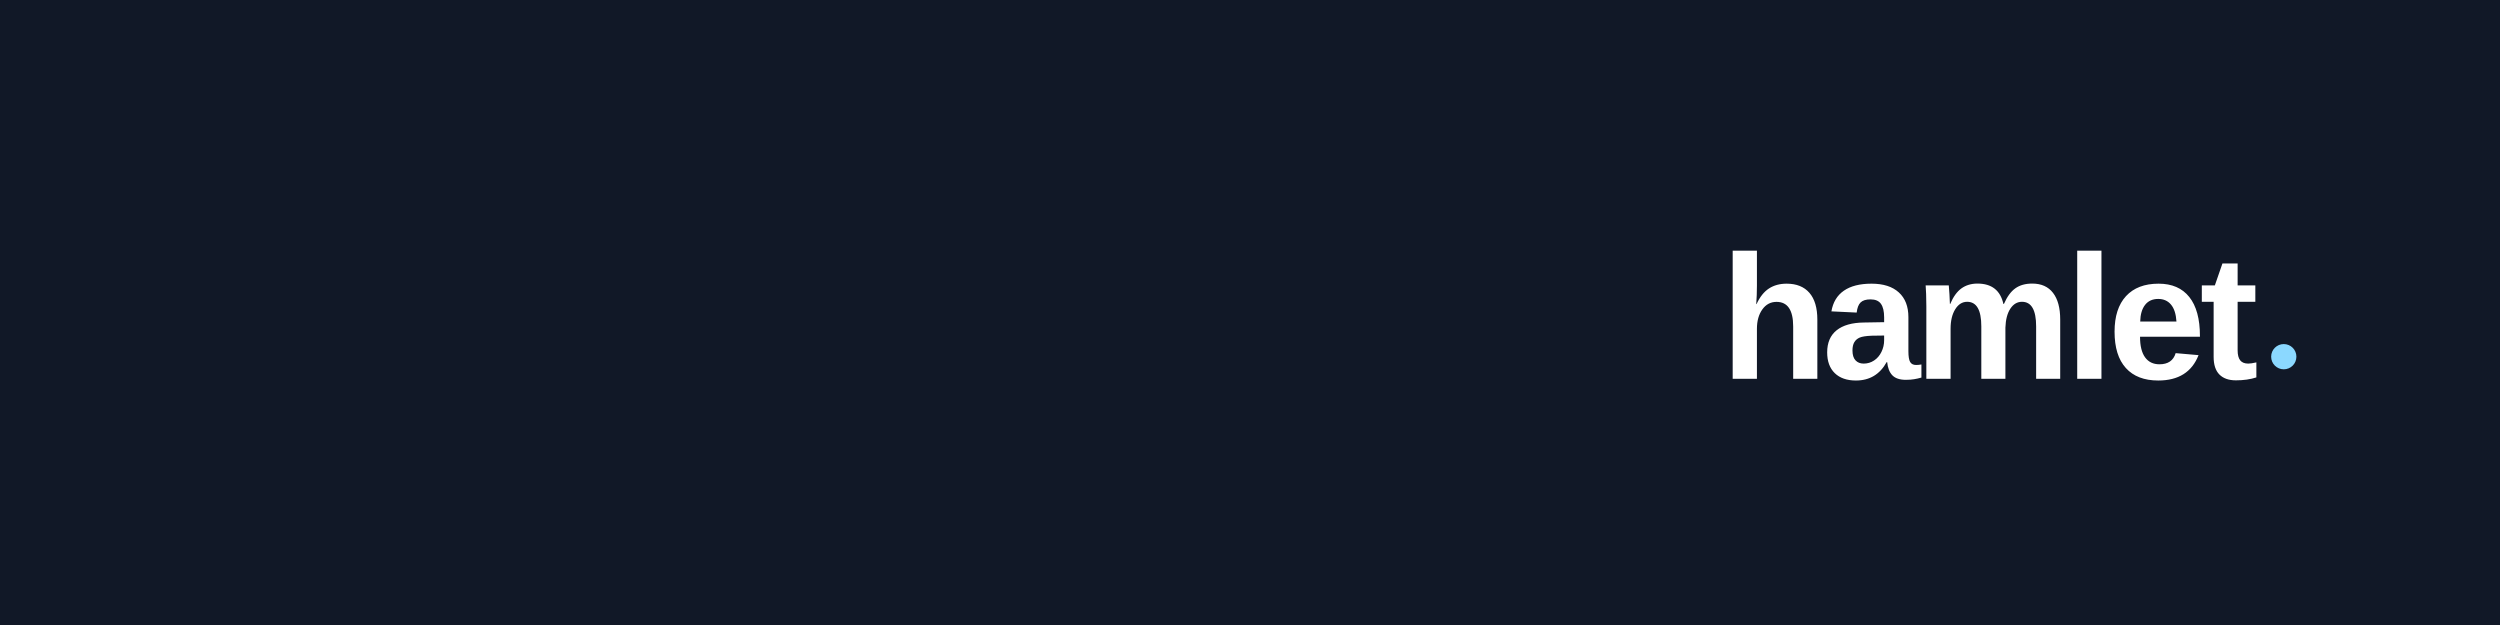
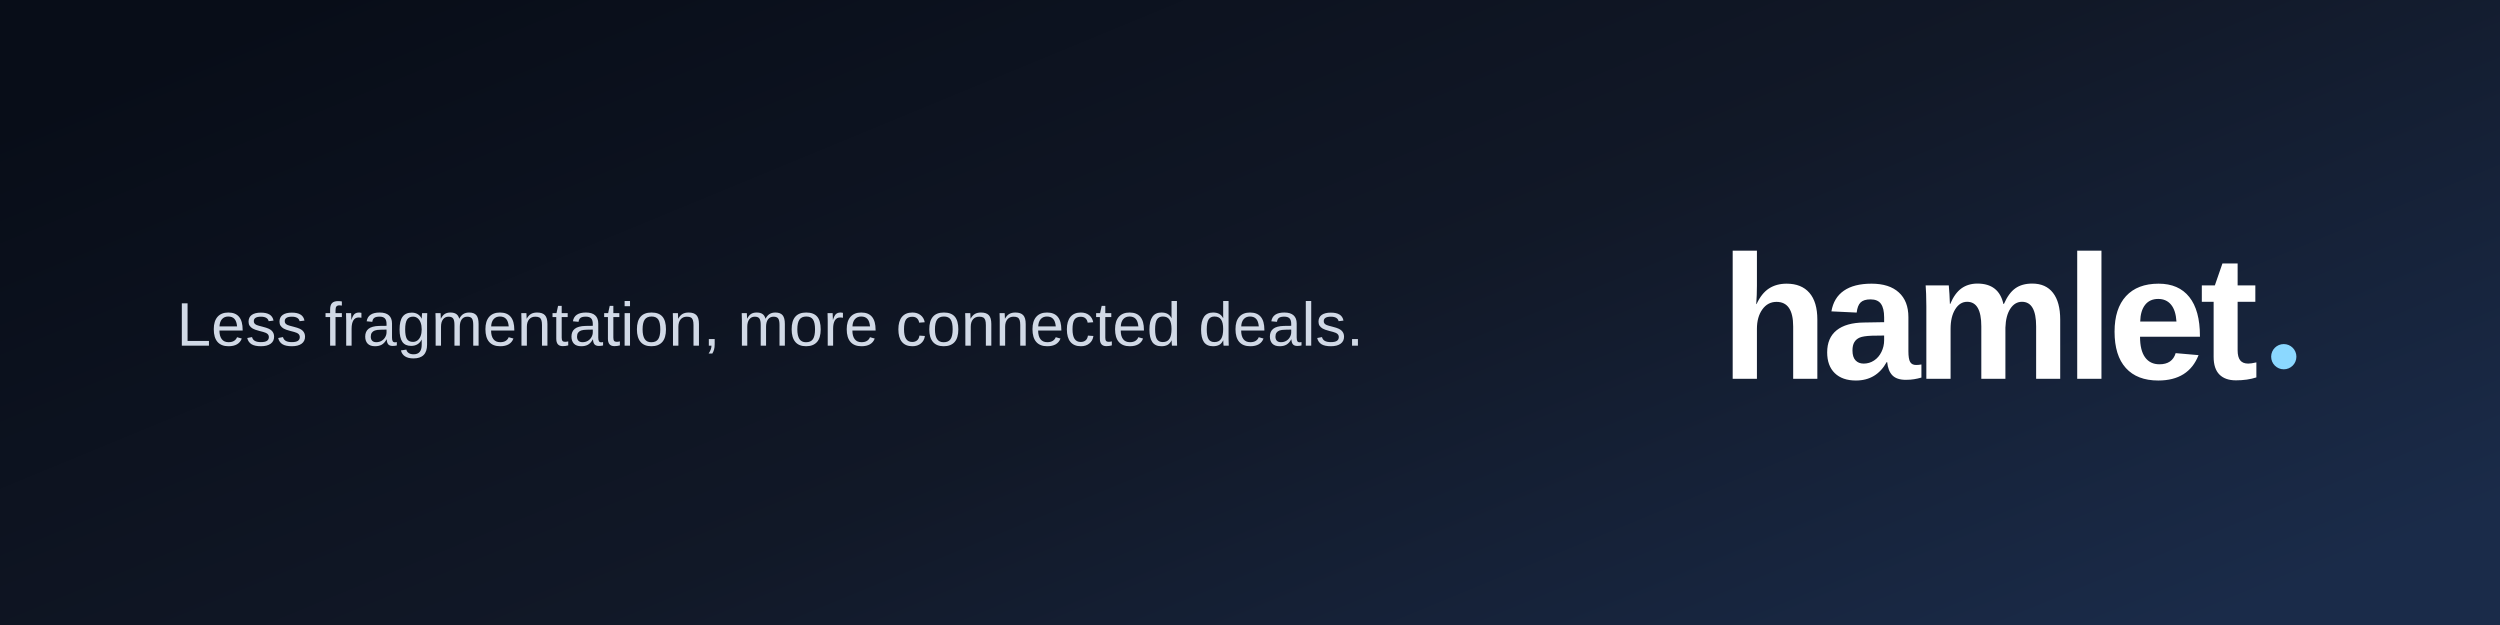
<svg xmlns="http://www.w3.org/2000/svg" width="1584" height="396" viewBox="0 0 1584 396" role="img" aria-labelledby="title">
  <defs>
-     <linearGradient id="royalBlue" x1="0" y1="0" x2="1" y2="1">
-       <stop offset="0" stop-color="#245fdb" />
-       <stop offset="1" stop-color="#1747b8" />
+     <linearGradient id="background" x1="0" y1="0.2" x2="1" y2="0.8">
+       <stop offset="0" stop-color="#080d18" />
+       <stop offset=".52" stop-color="#111827" />
+       <stop offset="1" stop-color="#1a2b49" />
    </linearGradient>
-     <radialGradient id="softGlow" cx="0.23" cy="0.45" r="0.7">
-       <stop offset="0" stop-color="#4f83ec" stop-opacity=".24" />
-       <stop offset="1" stop-color="#4f83ec" stop-opacity="0" />
-     </radialGradient>
  </defs>
-   <rect width="1584" height="396" fill="#111827" />
+   <rect width="1584" height="396" fill="url(#background)" />
+   <text x="112" y="219" fill="#d1d9e6" font-family="Arial, Helvetica, sans-serif" font-size="39" font-weight="500" letter-spacing=".1">Less fragmentation, more connected deals.</text>
  <text x="1090" y="240" fill="#ffffff" font-family="Arial, Helvetica, sans-serif" font-size="112" font-weight="700" letter-spacing="-4">hamlet</text>
  <circle cx="1447" cy="226" r="8" fill="#8bd8ff" />
</svg>
